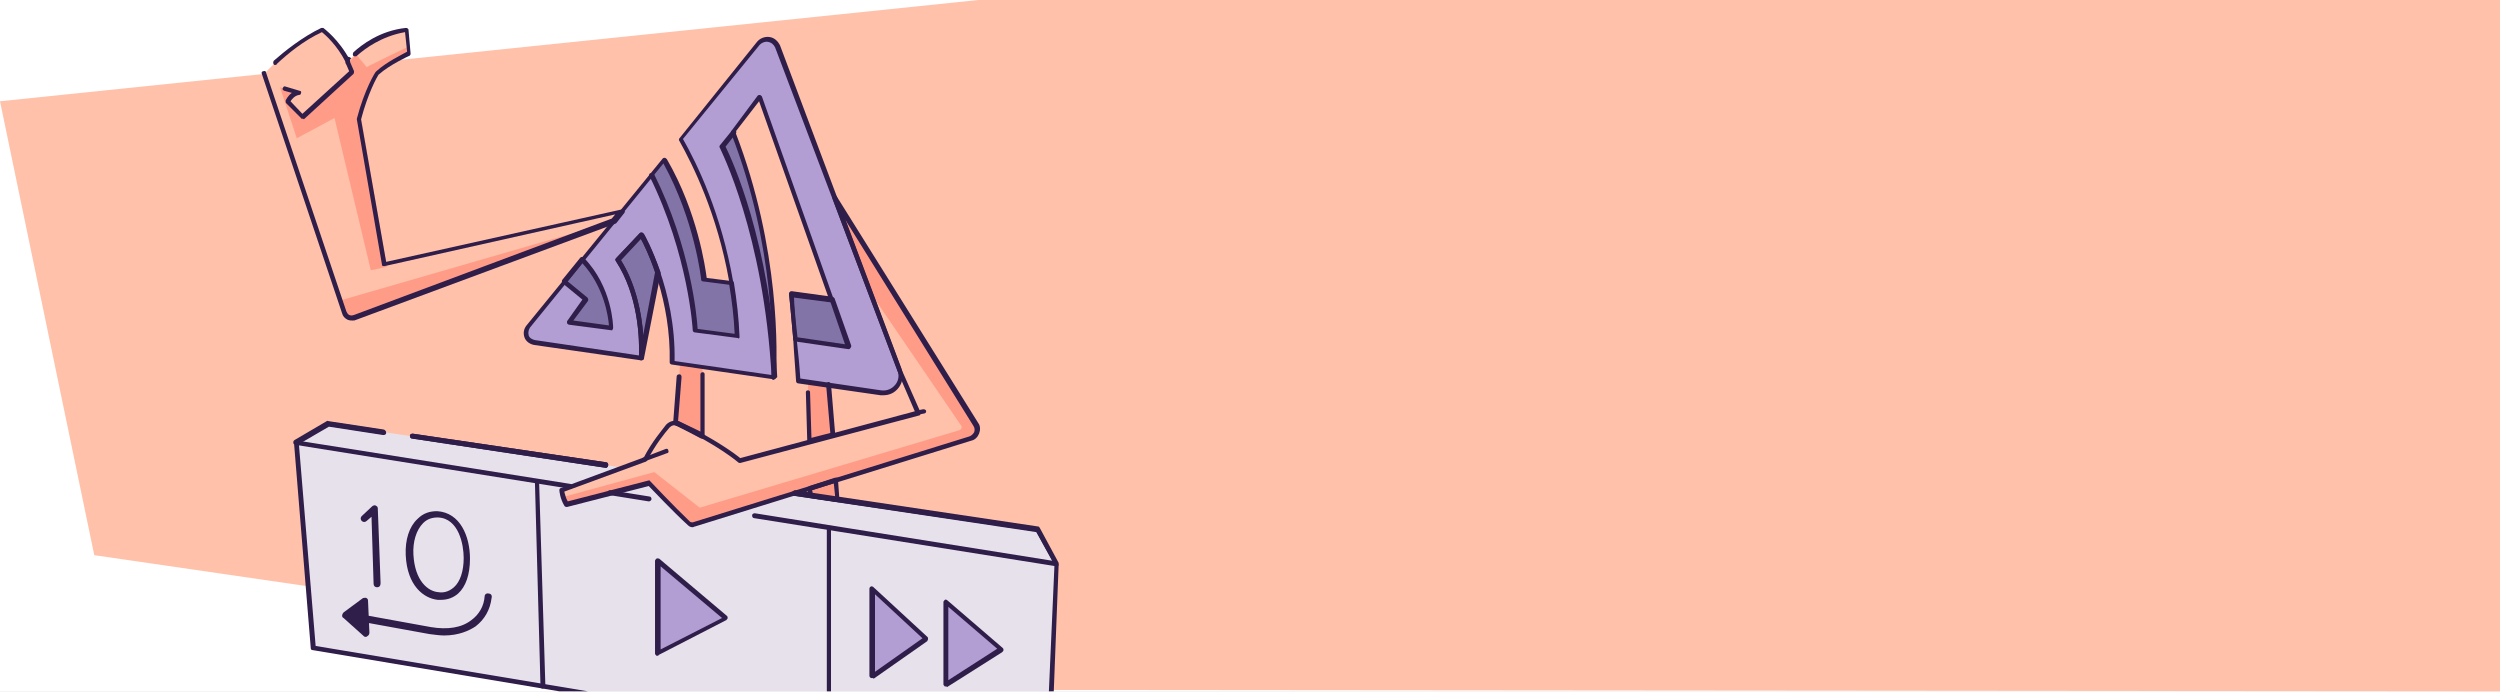
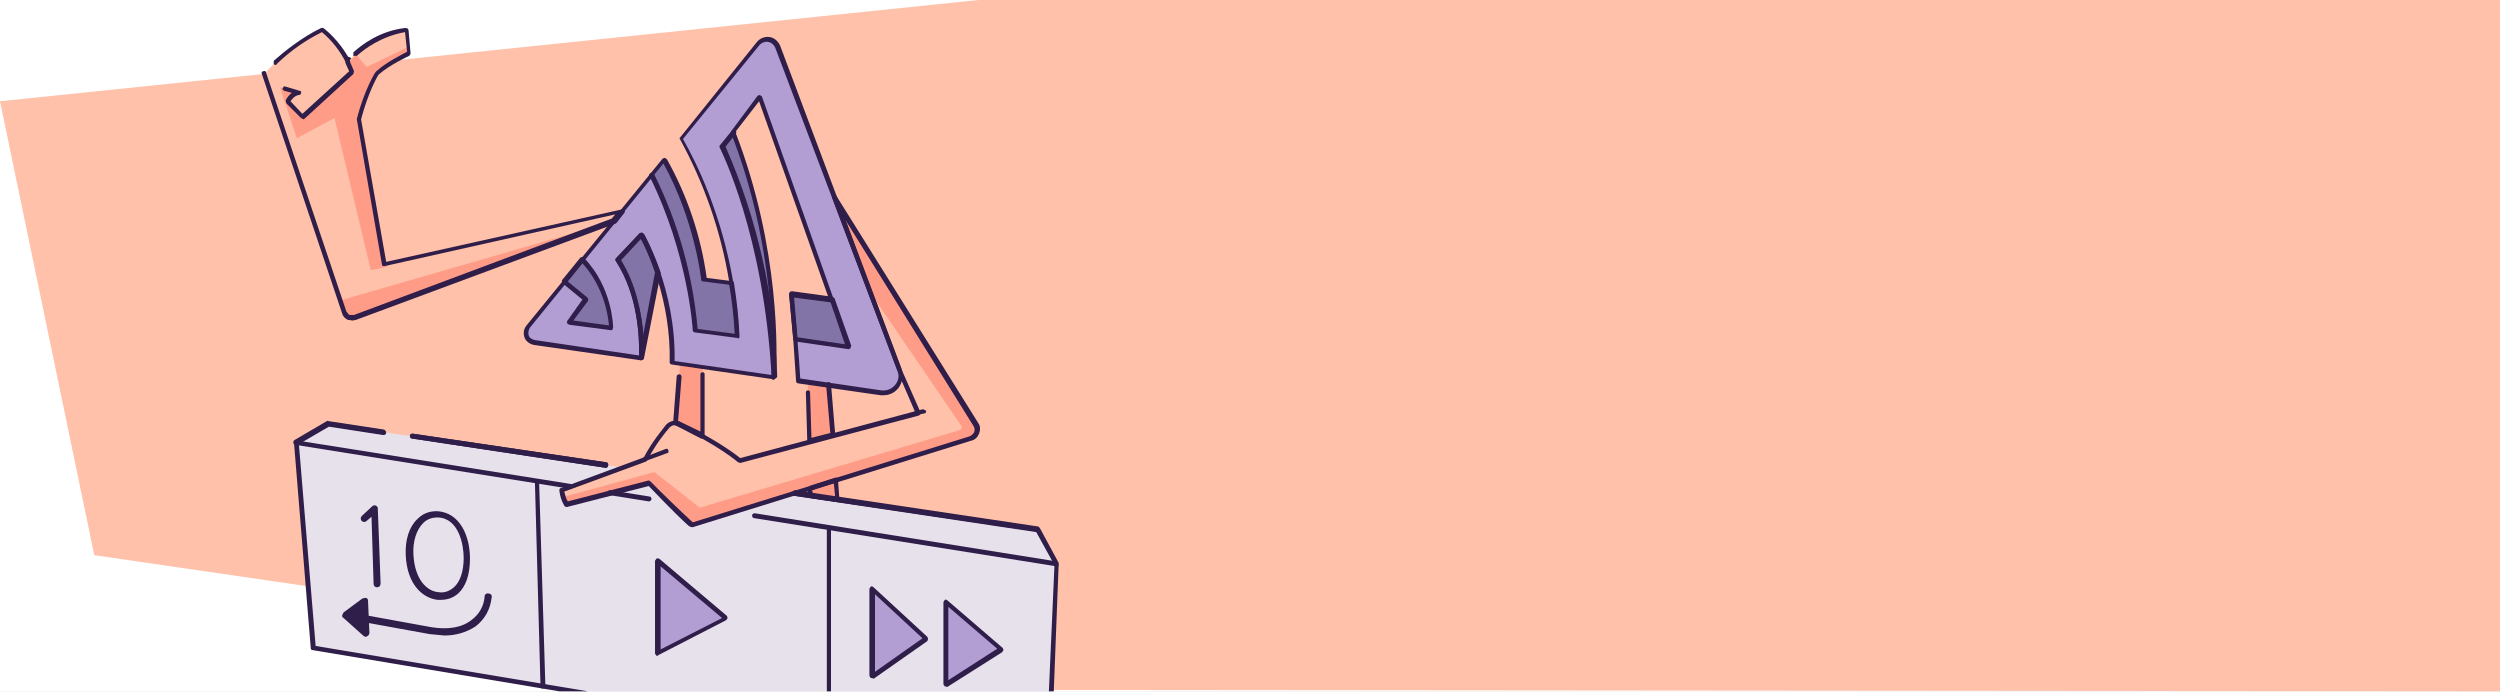
- <svg xmlns="http://www.w3.org/2000/svg" version="1.1" id="Layer_1" x="0px" y="0px" viewBox="0 0 358 99" style="enable-background:new 0 0 358 99;" xml:space="preserve">
-   <style type="text/css">
- 	.st0{fill:#FFFFFF;}
- 	.st1{fill:#FFC1A9;}
- 	.st2{fill:#E7E1EC;}
- 	.st3{fill:#FF9C88;}
- 	.st4{fill:#B39ED3;}
- 	.st5{fill:#8374A8;}
- 	.st6{fill:none;stroke:#2F1D4A;stroke-width:1.333;stroke-linecap:round;stroke-linejoin:round;}
- 	.st7{fill:#2F1D4A;}
- </style>
-   <rect class="st0" width="358" height="99" />
-   <path class="st1" d="M358,99V0H140.1L0,14.5l13.5,65L146,98.8L358,99z" />
-   <polygon class="st2" points="82.1,99 150.5,99 151.3,80.8 148.6,75.8 47,60.7 42.4,63.4 44.8,92.8 " />
-   <path class="st3" d="M100.6,68.7V52.5l-3.2-0.5l-1.2,16L100.6,68.7z" />
-   <path class="st3" d="M120,71.6l-1.3-16.4l-3-0.4l0.4,16.2L120,71.6z" />
-   <path class="st4" d="M126.1,56.3l-11.8-1.7c-0.1-1.9-0.3-3.9-0.4-5.9c-0.3-3.5-0.6-6.5-0.6-6.5l5.8,0.8l-10.3-29.1l-3.8,5.1  c6.5,16.6,6,31.8,5.8,35.1l-14.5-2.1c0.2-10.5-4.4-18.3-4.4-18.3l-3.4,3.6c3.3,5.1,3.4,11.6,3.3,14L76.6,49  c-1.1-0.2-1.6-1.4-0.9-2.3l5.2-6.3l2.6-3.2l9.9-12.1l1.8-2.2c4.9,8.5,5.7,17.1,5.7,17.1l3.9,0.5c-1.6-9.8-5.2-17-7.2-20.6l11.1-13.7  c0.8-0.9,2.3-0.7,2.7,0.4L128.8,53C129.4,54.7,128,56.5,126.1,56.3z" />
-   <path class="st5" d="M121.5,49.7l-7.4-1l-0.2,0c-0.3-3.5-0.6-6.5-0.6-6.5l5.8,0.8L121.5,49.7z" />
-   <path class="st5" d="M105.6,48.1l-6-0.8c0,0-0.5-10.7-6.2-22.3l1.8-2.2c4.9,8.5,5.7,17.1,5.7,17.1l3.9,0.5  C105.2,42.9,105.4,45.4,105.6,48.1z" />
-   <path class="st5" d="M81.6,46.2l2.3-3.3l-3.1-2.5l2.6-3.2c4,4.2,4.2,9.8,4.2,9.8L81.6,46.2z" />
-   <path class="st5" d="M94.2,39.1c-1.1-3.4-2.3-5.4-2.3-5.4l-3.4,3.6c3.3,5.1,3.4,11.6,3.4,14L94.2,39.1z" />
-   <path class="st6" d="M49.8,8.8c0.2,0.4,0.4,0.9,0.6,1.4l-7.1,6.5l-2.1-2.2c0,0,0.5-1.2,1.6-1.3l-2-0.6" />
-   <path class="st1" d="M89,30.3l-1.1,1.4l-37,13.8c-0.6,0.2-1.3-0.1-1.5-0.7L48.8,43L37.9,10.5c0,0,3.8-4.2,8.3-6.2  c0,0,2.1,1.5,3.7,4.5c0,0,0.4-0.5,1-1.1c1.3-1.2,3.8-3,7.4-3.4l0.2,2.3l0.1,1.1c0,0-2.8,1.2-4.5,2.8c0,0-1,1.6-2,4.4  c-0.2,0.6-0.4,1.4-0.6,2.1L55.1,38l5.1-1.1L89,30.3z" />
-   <path class="st1" d="M139,62.8L99.4,75.1c-0.3,0.1-0.5,0-0.7-0.2c-0.4-0.4-0.9-0.9-1.4-1.4c-2.1-2.1-4.3-4.4-4.3-4.4L81,72.2  c-0.2-0.3-0.3-0.7-0.4-1c-0.2-0.6-0.2-1.1-0.2-1.1l12-4.4c1.2-2.2,2.5-3.9,3.3-4.7c0.4-0.4,1-0.5,1.5-0.3c5.9,2.8,8.8,5.3,8.8,5.3  l25.5-6.8l-2.7-6.1l-2.9-7.7l0,0l-6.4-17l20.3,32.5C140.3,61.5,139.9,62.5,139,62.8z" />
-   <path class="st5" d="M110.8,54c-1.1-21.1-7.5-33-7.5-33l1.7-2.1C111.4,35.5,111,50.7,110.8,54z" />
-   <path class="st4" d="M124.9,84.3v12.5l7.7-5.4L124.9,84.3z" />
-   <path class="st4" d="M135.5,86.2V98l7.9-5L135.5,86.2z" />
-   <path class="st4" d="M94.2,93.5l9.7-5l-9.7-8.2V93.5z" />
-   <path class="st3" d="M139.8,60.8l-20.3-32.5l5,13.4l13.1,19.2c0.2,0.2,0.1,0.6-0.2,0.7l-37.2,11.1l-6.5-5.1l-13.2,3.6  c0.1,0.3,0.2,0.7,0.4,1l11.9-3.1l4.3,4.4c0.5,0.5,1,0.9,1.4,1.4c0.2,0.2,0.5,0.2,0.7,0.2L139,62.8C139.9,62.5,140.3,61.5,139.8,60.8  z" />
-   <path class="st3" d="M50.4,10.2L50.4,10.2l-0.6-1.4C50,9.3,50.2,9.7,50.4,10.2z" />
-   <path class="st3" d="M52.1,15c0.7-2.4,2-4.4,2-4.4c2-1.8,4.5-2.8,4.5-2.8l-0.1-1.1c-0.8,0.3-6,2.9-6,2.9l-1.5-1.8l-1,1.1l0.6,1.4  l0,0.2l0-0.1l-7,6.4l-2.1-2.2c0,0,0.5-1.2,1.6-1.3l-3-0.8l2.4,7.3l5.4-2.9l5.2,21.8l2.3-0.5l-3.6-20.8C51.6,16.3,51.9,15.6,52.1,15z  " />
-   <path class="st3" d="M87.9,31.7l-37,13.8c-0.6,0.2-1.3-0.1-1.5-0.7L48.8,43L87.9,31.7z" />
-   <path class="st5" d="M107.2,138.7l-0.5,0.8C106.8,139.3,107,139,107.2,138.7z" />
-   <path class="st7" d="M121.5,50C121.5,50,121.4,50,121.5,50l-7.6-1.1c-0.2,0-0.3-0.1-0.3-0.3c-0.3-3.5-0.6-6.5-0.6-6.5  c0-0.1,0-0.2,0.1-0.3c0.1-0.1,0.2-0.1,0.3-0.1l5.8,0.8c0.1,0,0.2,0.1,0.3,0.2l2.4,6.8c0,0.1,0,0.2-0.1,0.3  C121.7,50,121.6,50,121.5,50z M114.2,48.3l6.8,1l-2.1-6.1l-5.2-0.7C113.7,43.4,113.9,45.7,114.2,48.3z" />
-   <path class="st7" d="M105.6,48.4C105.6,48.4,105.5,48.4,105.6,48.4l-6.1-0.8c-0.2,0-0.3-0.2-0.3-0.3c0-0.1-0.6-10.8-6.2-22.1  c-0.1-0.2,0-0.4,0.2-0.4c0.2-0.1,0.4,0,0.5,0.2c5.2,10.5,6.1,20.3,6.2,22.1l5.3,0.7c-0.1-2.4-0.4-4.8-0.8-7.2c0-0.2,0.1-0.4,0.3-0.4  c0.2,0,0.4,0.1,0.4,0.3c0.4,2.5,0.7,5.1,0.8,7.7c0,0.1,0,0.2-0.1,0.3C105.7,48.4,105.7,48.4,105.6,48.4z" />
-   <path class="st7" d="M126.5,56.6c-0.1,0-0.3,0-0.4,0l-11.8-1.7c-0.2,0-0.3-0.2-0.3-0.3c-0.1-1.8-0.3-3.9-0.4-5.9  c-0.3-3.5-0.6-6.5-0.6-6.5c0-0.1,0-0.2,0.1-0.3c0.1-0.1,0.2-0.1,0.3-0.1l5.2,0.7l-9.9-28l-3.4,4.4c6.5,16.8,6,32.2,5.8,35.1  c0,0.1-0.1,0.2-0.1,0.2c-0.1,0.1-0.2,0.1-0.3,0.1l-14.5-2.1c-0.2,0-0.3-0.2-0.3-0.3c0.2-8.9-3.2-16-4.1-17.7l-2.9,3.1  c3.2,5.1,3.4,11.5,3.3,14c0,0.1,0,0.2-0.1,0.2c-0.1,0.1-0.2,0.1-0.3,0.1l-15.3-2.2c-0.6-0.1-1.2-0.5-1.4-1.1  c-0.2-0.6-0.1-1.2,0.3-1.7l19.5-23.9c0.1-0.1,0.2-0.1,0.3-0.1c0.1,0,0.2,0.1,0.3,0.2c4.4,7.6,5.5,15.5,5.7,17l3.2,0.4  c-1.7-9.6-5.2-16.6-7.1-20c-0.1-0.1-0.1-0.3,0-0.4L108.4,6c0.4-0.5,1.1-0.8,1.8-0.7c0.7,0.1,1.2,0.6,1.5,1.2l17.4,46.3  c0.3,0.9,0.2,1.9-0.4,2.7C128.1,56.3,127.3,56.6,126.5,56.6z M114.6,54.2l11.6,1.7c0.8,0.1,1.5-0.2,2-0.8c0.5-0.6,0.6-1.4,0.3-2.1  L111,6.8c-0.2-0.4-0.5-0.7-1-0.8c-0.4-0.1-0.9,0.1-1.2,0.4l-11,13.5c2,3.5,5.5,10.7,7.2,20.5c0,0.1,0,0.2-0.1,0.3  c-0.1,0.1-0.2,0.1-0.3,0.1l-3.9-0.5c-0.2,0-0.3-0.1-0.3-0.3c0-0.1-0.9-8.4-5.4-16.6L75.9,46.9c-0.2,0.3-0.3,0.7-0.2,1.1  c0.1,0.4,0.5,0.6,0.9,0.7l14.9,2.2c0.1-2.7-0.2-8.7-3.3-13.5c-0.1-0.1-0.1-0.3,0-0.4l3.4-3.6c0.1-0.1,0.2-0.1,0.3-0.1  c0.1,0,0.2,0.1,0.3,0.2c0,0.1,4.6,7.9,4.4,18.2l13.9,2c0.2-3.6,0.5-18.5-5.8-34.6c0-0.1,0-0.2,0-0.3l3.8-5.1  c0.1-0.1,0.2-0.1,0.3-0.1c0.1,0,0.2,0.1,0.3,0.2l10.3,29.1c0,0.1,0,0.2-0.1,0.3c-0.1,0.1-0.2,0.1-0.3,0.1l-5.4-0.7  c0.1,0.9,0.3,3.4,0.5,6.1C114.3,50.5,114.5,52.5,114.6,54.2z" />
-   <path class="st7" d="M87.6,47.3C87.6,47.3,87.6,47.3,87.6,47.3l-6.1-0.8c-0.1,0-0.2-0.1-0.3-0.2c0-0.1,0-0.2,0-0.3l2.2-3.1l-2.8-2.3  c-0.1-0.1-0.2-0.3-0.1-0.5l2.6-3.2c0.1-0.1,0.2-0.1,0.2-0.1c0.1,0,0.2,0,0.3,0.1c4.1,4.2,4.2,9.8,4.2,10c0,0.1,0,0.2-0.1,0.3  C87.7,47.3,87.7,47.3,87.6,47.3z M82.1,45.9l5.1,0.7c-0.1-1.3-0.7-5.5-3.8-8.9l-2.1,2.6l2.8,2.3c0.1,0.1,0.2,0.3,0.1,0.5L82.1,45.9z  " />
-   <path class="st7" d="M91.8,51.6C91.8,51.6,91.8,51.6,91.8,51.6c-0.2,0-0.3-0.2-0.3-0.3c0.1-2.5,0-8.9-3.3-13.9  c-0.1-0.1-0.1-0.3,0-0.4l3.4-3.6c0.1-0.1,0.2-0.1,0.3-0.1c0.1,0,0.2,0.1,0.3,0.2c0.1,0.1,1.2,2.1,2.4,5.5c0,0.1,0,0.1,0,0.2  l-2.4,12.2C92.1,51.5,92,51.6,91.8,51.6z M88.9,37.2c2.2,3.5,3,7.7,3.2,10.8l1.7-9c-0.8-2.4-1.7-4.2-2.1-4.9L88.9,37.2z" />
-   <path class="st7" d="M43.3,17c-0.1,0-0.2,0-0.2-0.1L41,14.8c-0.1-0.1-0.1-0.2-0.1-0.4c0,0,0.3-0.7,0.9-1.1l-1.1-0.3  c-0.2-0.1-0.3-0.2-0.2-0.4c0.1-0.2,0.2-0.3,0.4-0.2l2,0.6c0.2,0,0.3,0.2,0.2,0.3c0,0.2-0.1,0.3-0.3,0.3c-0.6,0.1-1,0.6-1.2,0.9  l1.7,1.8l6.7-6.1c-0.2-0.4-0.3-0.8-0.5-1.1c-0.1-0.2,0-0.4,0.1-0.4c0.2-0.1,0.4,0,0.5,0.1c0.2,0.5,0.4,0.9,0.6,1.4  c0,0.1,0,0.3-0.1,0.4l-7.1,6.5C43.5,17,43.4,17,43.3,17z" />
-   <path class="st7" d="M50.5,45.9c-0.2,0-0.4,0-0.7-0.1c-0.4-0.2-0.7-0.5-0.8-0.9L37.5,10.6c-0.1-0.2,0-0.4,0.2-0.4  c0.2-0.1,0.4,0,0.4,0.2l11.5,34.2c0.1,0.2,0.2,0.4,0.4,0.5c0.2,0.1,0.4,0.1,0.7,0l36.9-13.8l0.5-0.6l-33,7.4c-0.1,0-0.2,0-0.3,0  c-0.1-0.1-0.1-0.1-0.1-0.2l-3.6-20.8c0,0,0-0.1,0-0.1c1.1-4.2,2.6-6.6,2.7-6.7c0,0,0,0,0.1-0.1c1.4-1.3,3.7-2.4,4.4-2.8l-0.3-2.8  C54.6,5.2,52.2,7,51.1,8c-0.1,0.1-0.4,0.1-0.5,0c-0.1-0.1-0.1-0.3,0-0.5c1.2-1.1,3.8-3.1,7.5-3.5c0.1,0,0.2,0,0.3,0.1  c0.1,0.1,0.1,0.1,0.1,0.2l0.3,3.4c0,0.1-0.1,0.3-0.2,0.3c0,0-2.7,1.2-4.4,2.7c-0.2,0.3-1.5,2.6-2.5,6.4l3.6,20.4L89,30  c0.1,0,0.3,0,0.4,0.1c0.1,0.1,0.1,0.3,0,0.4l-1.1,1.4c0,0-0.1,0.1-0.1,0.1L51,45.8C50.8,45.9,50.7,45.9,50.5,45.9z" />
-   <path class="st7" d="M39.4,9.3c-0.1,0-0.2,0-0.2-0.1c-0.1-0.1-0.1-0.3,0-0.5C40.8,7.3,43.3,5.3,46,4c0.1,0,0.2,0,0.3,0  c0.1,0.1,2.2,1.6,3.8,4.6c0.1,0.2,0,0.4-0.1,0.4c-0.2,0.1-0.4,0-0.5-0.1c-1.2-2.4-2.9-3.9-3.4-4.3c-2.6,1.2-4.9,3.1-6.4,4.5  C39.6,9.3,39.5,9.3,39.4,9.3z" />
-   <path class="st7" d="M86.8,67C86.7,67,86.7,67,86.8,67L59,62.8c-0.2,0-0.3-0.2-0.3-0.4c0-0.2,0.2-0.3,0.4-0.3l27.7,4.1  c0.2,0,0.3,0.2,0.3,0.4C87.1,66.8,86.9,67,86.8,67z" />
-   <path class="st7" d="M86.8,67C86.7,67,86.7,67,86.8,67L59,62.8c-0.2,0-0.3-0.2-0.3-0.4c0-0.2,0.2-0.3,0.4-0.3l27.7,4.1  c0.2,0,0.3,0.2,0.3,0.4C87.1,66.8,86.9,67,86.8,67z" />
-   <path class="st7" d="M81.7,70C81.7,70,81.7,70,81.7,70l-39.4-6.3c-0.1,0-0.3-0.1-0.3-0.3c0-0.1,0-0.3,0.2-0.4l4.6-2.7  c0.1,0,0.1-0.1,0.2,0l7.9,1.2c0.2,0,0.3,0.2,0.3,0.4c0,0.2-0.2,0.3-0.4,0.3l-7.8-1.2l-3.7,2.2l38.4,6.1c0.2,0,0.3,0.2,0.3,0.4  C82,69.9,81.9,70,81.7,70z" />
-   <path class="st7" d="M77.7,98.6c-0.2,0-0.3-0.1-0.3-0.3L76.6,69c0-0.2,0.1-0.3,0.3-0.3c0.2,0,0.3,0.1,0.3,0.3l0.9,29.3  C78.1,98.4,77.9,98.6,77.7,98.6L77.7,98.6z" />
-   <path class="st7" d="M124.9,97.1c-0.1,0-0.1,0-0.2,0c-0.1-0.1-0.2-0.2-0.2-0.3V84.3c0-0.1,0.1-0.3,0.2-0.3c0.1-0.1,0.3,0,0.4,0.1  l7.7,7.1c0.1,0.1,0.1,0.2,0.1,0.3c0,0.1-0.1,0.2-0.1,0.3l-7.7,5.4C125.1,97.1,125,97.1,124.9,97.1z M125.3,85.1v11.1l6.8-4.8  L125.3,85.1z" />
-   <path class="st7" d="M135.5,98.3c-0.1,0-0.1,0-0.2,0c-0.1-0.1-0.2-0.2-0.2-0.3V86.2c0-0.1,0.1-0.2,0.2-0.3c0.1-0.1,0.3,0,0.4,0.1  l7.9,6.8c0.1,0.1,0.1,0.2,0.1,0.3c0,0.1-0.1,0.2-0.2,0.3l-7.9,5C135.6,98.3,135.5,98.3,135.5,98.3z M135.8,86.9v10.5l7-4.5  L135.8,86.9z" />
-   <path class="st7" d="M94.2,93.9c-0.1,0-0.1,0-0.2,0c-0.1-0.1-0.2-0.2-0.2-0.3V80.3c0-0.1,0.1-0.2,0.2-0.3c0.1-0.1,0.3,0,0.4,0  l9.7,8.2c0.1,0.1,0.1,0.2,0.1,0.3c0,0.1-0.1,0.2-0.2,0.3l-9.7,5C94.3,93.9,94.3,93.9,94.2,93.9z M94.6,81.1V93l8.8-4.5L94.6,81.1z" />
-   <path class="st7" d="M54,84.1c-0.3,0-0.5-0.2-0.5-0.5L53.2,74l-0.7,0.6c-0.2,0.2-0.5,0.2-0.7,0c-0.2-0.2-0.2-0.5,0-0.7l1.5-1.4  c0.1-0.1,0.4-0.2,0.5-0.1c0.2,0.1,0.3,0.2,0.3,0.4l0.4,10.7C54.5,83.9,54.3,84.1,54,84.1L54,84.1z" />
-   <path class="st7" d="M63.1,85.9c-0.1,0-0.3,0-0.4,0c-2-0.2-4.4-2-4.6-6.4c-0.1-2.2,0.5-4.1,1.7-5.2c0.8-0.8,1.7-1.1,2.8-1.1  c3.3,0.2,4.7,3.6,4.7,6.8c0,2.3-0.6,4-1.7,5C64.9,85.6,64.1,85.9,63.1,85.9z M59.2,79.4c0.2,3.8,2.1,5.3,3.6,5.4  c0.6,0.1,1.4,0,2.2-0.7c0.9-0.8,1.4-2.3,1.4-4.2c0-1.9-0.7-5.7-3.7-5.8c-0.8,0-1.5,0.2-2.1,0.8C59.6,75.9,59.1,77.6,59.2,79.4z" />
-   <path class="st7" d="M63.6,91c-0.6,0-1.3-0.1-2.1-0.2c-3.8-0.7-12.1-2.2-12.1-2.2l0.2-1c0,0,8.3,1.5,12.1,2.2c2.4,0.4,4.4,0.1,5.8-1  c1.1-0.8,1.8-2,1.9-3.4c0-0.3,0.3-0.5,0.6-0.4c0.3,0,0.5,0.3,0.4,0.6c-0.2,1.7-1,3.1-2.3,4.1C67.2,90.3,65.7,91,63.6,91z" />
-   <path class="st7" d="M52.4,90.7l-2.9-2.6l2.7-2L52.4,90.7z" />
-   <path class="st7" d="M52.4,91.2c-0.1,0-0.2,0-0.3-0.1l-2.9-2.6C49,88.4,49,88.3,49,88.1c0-0.1,0.1-0.3,0.2-0.4l2.7-2  c0.1-0.1,0.4-0.1,0.5-0.1c0.2,0.1,0.3,0.2,0.3,0.4l0.2,4.6c0,0.2-0.1,0.4-0.3,0.5C52.5,91.2,52.4,91.2,52.4,91.2z M50.3,88.2  l1.5,1.4l-0.1-2.4L50.3,88.2z" />
-   <path class="st7" d="M99.2,75.5c-0.3,0-0.5-0.1-0.7-0.3c-2.1-1.9-5-5-5.6-5.6l-11.7,3c-0.1,0-0.3,0-0.4-0.2c-0.6-1-0.7-2.1-0.7-2.2  c0-0.2,0.1-0.3,0.2-0.3l11.9-4.4c1.2-2.3,2.6-3.9,3.2-4.7c0.5-0.5,1.2-0.7,1.9-0.4c5.2,2.5,8.1,4.7,8.7,5.2l25-6.7l-2.5-5.8  l-9.3-24.7c-0.1-0.2,0-0.3,0.2-0.4c0.2-0.1,0.3,0,0.4,0.1l20.3,32.5c0.3,0.4,0.3,1,0.1,1.5c-0.2,0.5-0.6,0.9-1.1,1L99.5,75.4  C99.4,75.4,99.3,75.5,99.2,75.5z M92.9,68.8c0.1,0,0.2,0,0.2,0.1c0,0,3.4,3.6,5.7,5.8c0.1,0.1,0.3,0.1,0.4,0.1l39.6-12.3  c0.3-0.1,0.5-0.3,0.7-0.6c0.1-0.3,0.1-0.6-0.1-0.9L121,31.4l8.1,21.5l2.7,6.1c0,0.1,0,0.2,0,0.3c0,0.1-0.1,0.2-0.2,0.2L106,66.3  c-0.1,0-0.2,0-0.3-0.1c0,0-2.9-2.5-8.7-5.2c-0.4-0.2-0.8-0.1-1.1,0.2c-0.7,0.8-2,2.4-3.2,4.7c0,0.1-0.1,0.1-0.2,0.2l-11.7,4.3  c0.1,0.3,0.2,0.9,0.5,1.4L92.9,68.8C92.9,68.8,92.9,68.8,92.9,68.8z" />
-   <path class="st7" d="M92.3,66.1c-0.1,0-0.3-0.1-0.3-0.2c-0.1-0.2,0-0.4,0.2-0.4l3.1-1.2c0.2-0.1,0.4,0,0.4,0.2  c0.1,0.2,0,0.4-0.2,0.4L92.5,66C92.4,66.1,92.4,66.1,92.3,66.1z" />
-   <path class="st7" d="M131.4,59.4c-0.1,0-0.3-0.1-0.3-0.2c-0.1-0.2,0.1-0.4,0.2-0.4l0.9-0.2c0.2,0,0.4,0.1,0.4,0.2  c0.1,0.2-0.1,0.4-0.2,0.4L131.4,59.4C131.5,59.4,131.5,59.4,131.4,59.4z" />
-   <path class="st7" d="M110.8,54.4c-0.2,0-0.3-0.1-0.3-0.3c-1.1-20.7-7.4-32.8-7.4-32.9c-0.1-0.1-0.1-0.3,0-0.4l1.7-2.1  c0.1-0.1,0.3-0.2,0.5-0.1c0.1,0.1,0.2,0.3,0.1,0.5l-1.5,1.9c0.8,1.6,6.4,13.5,7.4,33C111.1,54.2,111,54.3,110.8,54.4  C110.8,54.4,110.8,54.4,110.8,54.4z" />
-   <path class="st7" d="M100.6,62.8c-0.1,0-0.1,0-0.2,0c-1.1-0.6-2.3-1.2-3.5-1.8c-0.1,0-0.1,0-0.2-0.1c-0.2,0-0.3-0.2-0.3-0.4l0.5-6.6  c0-0.2,0.2-0.3,0.4-0.3c0.2,0,0.3,0.2,0.3,0.4l-0.5,6.3c0,0,0.1,0,0.1,0c1,0.5,2.1,1,3.1,1.5v-8.2c0-0.2,0.2-0.3,0.3-0.3  c0.2,0,0.3,0.1,0.3,0.3v8.7c0,0.1-0.1,0.2-0.2,0.3C100.7,62.8,100.7,62.8,100.6,62.8z" />
-   <path class="st7" d="M120,71.9C120,71.9,120,71.9,120,71.9l-4-0.6c-0.2,0-0.3-0.2-0.3-0.3l0-1.1c0-0.1,0.1-0.3,0.2-0.3l3.7-1.2  c0.1,0,0.2,0,0.3,0s0.1,0.1,0.1,0.3l0.2,2.8c0,0.1,0,0.2-0.1,0.3C120.2,71.9,120.1,71.9,120,71.9z M116.4,70.7l3.2,0.5l-0.2-2  l-3.1,1L116.4,70.7z" />
-   <path class="st7" d="M115.9,63.6c-0.1,0-0.1,0-0.2-0.1c-0.1-0.1-0.1-0.2-0.1-0.3l-0.2-7c0-0.2,0.1-0.3,0.3-0.3  c0.2,0,0.3,0.1,0.3,0.3l0.2,6.5l2.7-0.7l-0.6-6.9c0-0.2,0.1-0.3,0.3-0.4c0.2,0,0.3,0.1,0.4,0.3l0.6,7.2c0,0.2-0.1,0.3-0.2,0.3  L115.9,63.6C116,63.6,116,63.6,115.9,63.6z" />
-   <path class="st7" d="M92.9,71.8C92.9,71.8,92.9,71.8,92.9,71.8l-5.6-0.9c-0.2,0-0.3-0.2-0.3-0.4c0-0.2,0.2-0.3,0.4-0.3l5.6,0.9  c0.2,0,0.3,0.2,0.3,0.4C93.2,71.7,93.1,71.8,92.9,71.8z" />
-   <path class="st7" d="M151.3,81.1C151.3,81.1,151.3,81.1,151.3,81.1L108,74.2c-0.2,0-0.3-0.2-0.3-0.4c0-0.2,0.2-0.3,0.4-0.3l42.6,6.8  l-2.3-4.2L113.7,71c-0.2,0-0.3-0.2-0.3-0.4c0-0.2,0.2-0.3,0.4-0.3l34.8,5.2c0.1,0,0.2,0.1,0.2,0.2l2.7,5c0.1,0.1,0.1,0.2,0,0.4  C151.5,81.1,151.4,81.1,151.3,81.1z" />
-   <g>
-     <path class="st7" d="M113.7,71l34.7,5.2l2.6,4.7L150.2,99h0.7l0.7-18.2c0-0.1,0-0.1,0-0.2l-2.7-5c-0.1-0.1-0.1-0.2-0.2-0.2   l-34.8-5.2c-0.2,0-0.4,0.1-0.4,0.3C113.4,70.8,113.5,70.9,113.7,71z" />
-     <path class="st7" d="M44.8,93.1L80.1,99h4.1l-39-6.5l-2.4-28.9l4.3-2.5l7.8,1.2c0.2,0,0.4-0.1,0.4-0.3s-0.1-0.4-0.3-0.4l-7.9-1.2   c-0.1,0-0.2,0-0.2,0l-4.6,2.7c-0.1,0.1-0.2,0.2-0.2,0.3l2.4,29.4C44.5,93,44.6,93.1,44.8,93.1z" />
-   </g>
-   <path class="st7" d="M119,99V75.6c0-0.2-0.2-0.3-0.3-0.3c-0.2,0-0.3,0.1-0.3,0.3V99H119z" />
+ <svg xmlns="http://www.w3.org/2000/svg" version="1.1" id="Layer_1" x="0" y="0" viewBox="0 0 358 99" style="enable-background:new 0 0 358 99" xml:space="preserve">
+   <style>.st1{fill:#ffc1a9}.st3{fill:#ff9c88}.st4{fill:#b39ed3}.st5{fill:#8374a8}.st7{fill:#2f1d4a}</style>
+   <path style="fill:#fff" d="M0 0h358v99H0z" />
+   <path class="st1" d="M358 99V0H140.1L0 14.5l13.5 65L146 98.8l212 .2z" />
+   <path style="fill:#e7e1ec" d="M82.1 99h68.4l.8-18.2-2.7-5L47 60.7l-4.6 2.7 2.4 29.4z" />
+   <path class="st3" d="M100.6 68.7V52.5l-3.2-.5-1.2 16 4.4.7zM120 71.6l-1.3-16.4-3-.4.4 16.2 3.9.6z" />
+   <path class="st4" d="m126.1 56.3-11.8-1.7-.4-5.9-.6-6.5 5.8.8-10.3-29.1L105 19c6.5 16.6 6 31.8 5.8 35.1L96.3 52c.2-10.5-4.4-18.3-4.4-18.3l-3.4 3.6c3.3 5.1 3.4 11.6 3.3 14L76.6 49c-1.1-.2-1.6-1.4-.9-2.3l5.2-6.3 2.6-3.2 9.9-12.1 1.8-2.2a47 47 0 0 1 5.7 17.1l3.9.5c-1.6-9.8-5.2-17-7.2-20.6l11.1-13.7c.8-.9 2.3-.7 2.7.4L128.8 53c.6 1.7-.8 3.5-2.7 3.3z" />
+   <path class="st5" d="m121.5 49.7-7.4-1h-.2l-.6-6.5 5.8.8 2.4 6.7zM105.6 48.1l-6-.8s-.5-10.7-6.2-22.3l1.8-2.2a47 47 0 0 1 5.7 17.1l3.9.5c.4 2.5.6 5 .8 7.7zM81.6 46.2l2.3-3.3-3.1-2.5 2.6-3.2c4 4.2 4.2 9.8 4.2 9.8l-6-.8zM94.2 39.1c-1.1-3.4-2.3-5.4-2.3-5.4l-3.4 3.6a26.6 26.6 0 0 1 3.4 14l2.3-12.2z" />
+   <path d="m49.8 8.8.6 1.4-7.1 6.5-2.1-2.2s.5-1.2 1.6-1.3l-2-.6" style="fill:none;stroke:#2f1d4a;stroke-width:1.333;stroke-linecap:round;stroke-linejoin:round" />
+   <path class="st1" d="m89 30.3-1.1 1.4-37 13.8c-.6.2-1.3-.1-1.5-.7l-.6-1.8-10.9-32.5s3.8-4.2 8.3-6.2c0 0 2.1 1.5 3.7 4.5l1-1.1a13 13 0 0 1 7.4-3.4l.2 2.3.1 1.1s-2.8 1.2-4.5 2.8c0 0-1 1.6-2 4.4l-.6 2.1 3.6 21 5.1-1.1L89 30.3zM139 62.8 99.4 75.1c-.3.1-.5 0-.7-.2l-1.4-1.4-4.3-4.4-12 3.1-.4-1-.2-1.1 12-4.4c1.2-2.2 2.5-3.9 3.3-4.7.4-.4 1-.5 1.5-.3 5.9 2.8 8.8 5.3 8.8 5.3l25.5-6.8-2.7-6.1-2.9-7.7-6.4-17 20.3 32.5c.5.6.1 1.6-.8 1.9z" />
+   <path class="st5" d="M110.8 54a84.4 84.4 0 0 0-7.5-33l1.7-2.1c6.4 16.6 6 31.8 5.8 35.1z" />
+   <path class="st4" d="M124.9 84.3v12.5l7.7-5.4-7.7-7.1zM135.5 86.2V98l7.9-5-7.9-6.8zM94.2 93.5l9.7-5-9.7-8.2v13.2z" />
+   <path class="st3" d="m139.8 60.8-20.3-32.5 5 13.4 13.1 19.2c.2.2.1.6-.2.7l-37.2 11.1-6.5-5.1-13.2 3.6.4 1 11.9-3.1 4.3 4.4 1.4 1.4c.2.2.5.2.7.2L139 62.8c.9-.3 1.3-1.3.8-2zM50.4 10.2l-.6-1.4.6 1.4zM52.1 15c.7-2.4 2-4.4 2-4.4 2-1.8 4.5-2.8 4.5-2.8l-.1-1.1-6 2.9L51 7.8l-1 1.1.6 1.4v.2-.1l-7 6.4-2.1-2.2s.5-1.2 1.6-1.3l-3-.8 2.4 7.3 5.4-2.9 5.2 21.8 2.3-.5-3.6-20.8c-.2-1.1.1-1.8.3-2.4zM87.9 31.7l-37 13.8c-.6.2-1.3-.1-1.5-.7l-.6-1.8 39.1-11.3z" />
+   <path class="st5" d="m107.2 138.7-.5.8.5-.8z" />
+   <path class="st7" d="M121.5 50s-.1 0 0 0l-7.6-1.1c-.2 0-.3-.1-.3-.3l-.6-6.5.1-.3.3-.1 5.8.8.3.2 2.4 6.8-.1.3c-.1.2-.2.2-.3.2zm-7.3-1.7 6.8 1-2.1-6.1-5.2-.7.5 5.8zM105.6 48.4s-.1 0 0 0l-6.1-.8c-.2 0-.3-.2-.3-.3 0-.1-.6-10.8-6.2-22.1-.1-.2 0-.4.2-.4.2-.1.4 0 .5.2a62.2 62.2 0 0 1 6.2 22.1l5.3.7c-.1-2.4-.4-4.8-.8-7.2 0-.2.1-.4.3-.4.2 0 .4.1.4.3.4 2.5.7 5.1.8 7.7l-.1.3-.2-.1z" />
+   <path class="st7" d="M126.5 56.6h-.4l-11.8-1.7c-.2 0-.3-.2-.3-.3l-.4-5.9-.6-6.5.1-.3.3-.1 5.2.7-9.9-28-3.4 4.4c6.5 16.8 6 32.2 5.8 35.1l-.1.2-.3.1-14.5-2.1c-.2 0-.3-.2-.3-.3.2-8.9-3.2-16-4.1-17.7l-2.9 3.1a26.1 26.1 0 0 1 3.3 14l-.1.2-.3.1-15.3-2.2c-.6-.1-1.2-.5-1.4-1.1-.2-.6-.1-1.2.3-1.7l19.5-23.9.3-.1.3.2a48.3 48.3 0 0 1 5.7 17l3.2.4a64 64 0 0 0-7.1-20.4L108.4 6a2 2 0 0 1 1.8-.7c.7.1 1.2.6 1.5 1.2l17.4 46.3a3 3 0 0 1-.4 2.7c-.6.8-1.4 1.1-2.2 1.1zm-11.9-2.4 11.6 1.7c.8.1 1.5-.2 2-.8a2 2 0 0 0 .3-2.1L111 6.8c-.2-.4-.5-.7-1-.8-.4-.1-.9.1-1.2.4l-11 13.5c2 3.5 5.5 10.7 7.2 20.5l-.1.3-.3.1-3.9-.5c-.2 0-.3-.1-.3-.3 0-.1-.9-8.4-5.4-16.6L75.9 46.9c-.2.3-.3.7-.2 1.1.1.4.5.6.9.7l14.9 2.2c.1-2.7-.2-8.7-3.3-13.5a.3.3 0 0 1 0-.4l3.4-3.6.3-.1.3.2c0 .1 4.6 7.9 4.4 18.2l13.9 2c.2-3.6.5-18.5-5.8-34.6v-.3l3.8-5.1.3-.1.3.2 10.3 29.1-.1.3-.3.1-5.4-.7a250.7 250.7 0 0 1 1 11.6z" />
+   <path class="st7" d="m87.6 47.3-6.1-.8-.3-.2V46l2.2-3.1-2.8-2.3c-.1-.1-.2-.3-.1-.5l2.6-3.2.2-.1.3.1c4.1 4.2 4.2 9.8 4.2 10l-.1.3-.1.1zm-5.5-1.4 5.1.7c-.1-1.3-.7-5.5-3.8-8.9l-2.1 2.6 2.8 2.3c.1.1.2.3.1.5l-2.1 2.8zM91.8 51.6c-.2 0-.3-.2-.3-.3.1-2.5 0-8.9-3.3-13.9a.3.3 0 0 1 0-.4l3.4-3.6.3-.1.3.2c.1.1 1.2 2.1 2.4 5.5v.2l-2.4 12.2-.4.2zm-2.9-14.4c2.2 3.5 3 7.7 3.2 10.8l1.7-9c-.8-2.4-1.7-4.2-2.1-4.9l-2.8 3.1zM43.3 17l-.2-.1-2.1-2.1-.1-.4s.3-.7.9-1.1l-1.1-.3c-.2-.1-.3-.2-.2-.4.1-.2.2-.3.4-.2l2 .6c.2 0 .3.2.2.3 0 .2-.1.3-.3.3-.6.1-1 .6-1.2.9l1.7 1.8 6.7-6.1-.5-1.1c-.1-.2 0-.4.1-.4.2-.1.4 0 .5.1l.6 1.4-.1.4-7.1 6.5-.2-.1z" />
+   <path class="st7" d="m50.5 45.9-.7-.1c-.4-.2-.7-.5-.8-.9L37.5 10.6c-.1-.2 0-.4.2-.4.2-.1.4 0 .4.2l11.5 34.2.4.5h.7l36.9-13.8.5-.6-33 7.4h-.3l-.1-.2-3.6-20.8V17c1.1-4.2 2.6-6.6 2.7-6.7l.1-.1c1.4-1.3 3.7-2.4 4.4-2.8L58 4.6c-3.4.6-5.8 2.4-6.9 3.4h-.5v-.5c1.2-1.1 3.8-3.1 7.5-3.5l.3.1.1.2.3 3.4-.2.3s-2.7 1.2-4.4 2.7c-.2.3-1.5 2.6-2.5 6.4l3.6 20.4L89 30l.4.1c.1.1.1.3 0 .4l-1.1 1.4-.1.1L51 45.8l-.5.1z" />
+   <path class="st7" d="m39.4 9.3-.2-.1v-.5C40.8 7.3 43.3 5.3 46 4h.3c.1.1 2.2 1.6 3.8 4.6.1.2 0 .4-.1.4-.2.1-.4 0-.5-.1a13.6 13.6 0 0 0-3.4-4.3 25.6 25.6 0 0 0-6.4 4.5c-.1.2-.2.2-.3.2zM86.8 67c-.1 0-.1 0 0 0L59 62.8c-.2 0-.3-.2-.3-.4s.2-.3.4-.3l27.7 4.1c.2 0 .3.2.3.4s-.2.4-.3.4z" />
+   <path class="st7" d="M86.8 67c-.1 0-.1 0 0 0L59 62.8c-.2 0-.3-.2-.3-.4s.2-.3.4-.3l27.7 4.1c.2 0 .3.2.3.4s-.2.4-.3.4z" />
+   <path class="st7" d="m81.7 70-39.4-6.3c-.1 0-.3-.1-.3-.3 0-.1 0-.3.2-.4l4.6-2.7c.1 0 .1-.1.2 0l7.9 1.2c.2 0 .3.2.3.4s-.2.3-.4.3L47 61l-3.7 2.2 38.4 6.1c.2 0 .3.2.3.4s-.1.3-.3.3z" />
+   <path class="st7" d="M77.7 98.6c-.2 0-.3-.1-.3-.3L76.6 69c0-.2.1-.3.3-.3.2 0 .3.1.3.3l.9 29.3c0 .1-.2.3-.4.3zM124.9 97.1h-.2l-.2-.3V84.3l.2-.3c.1-.1.3 0 .4.1l7.7 7.1.1.3-.1.3-7.7 5.4-.2-.1zm.4-12v11.1l6.8-4.8-6.8-6.3zM135.5 98.3h-.2l-.2-.3V86.2l.2-.3c.1-.1.3 0 .4.1l7.9 6.8.1.3-.2.3-7.9 5-.1-.1zm.3-11.4v10.5l7-4.5-7-6zM94.2 93.9H94l-.2-.3V80.3l.2-.3c.1-.1.3 0 .4 0l9.7 8.2.1.3-.2.3-9.7 5-.1.1zm.4-12.8V93l8.8-4.5-8.8-7.4zM54 84.1c-.3 0-.5-.2-.5-.5l-.3-9.6-.7.6c-.2.2-.5.2-.7 0a.5.5 0 0 1 0-.7l1.5-1.4c.1-.1.4-.2.5-.1.2.1.3.2.3.4l.4 10.7c0 .4-.2.6-.5.6zM63.1 85.9h-.4c-2-.2-4.4-2-4.6-6.4-.1-2.2.5-4.1 1.7-5.2.8-.8 1.7-1.1 2.8-1.1 3.3.2 4.7 3.6 4.7 6.8 0 2.3-.6 4-1.7 5-.7.6-1.5.9-2.5.9zm-3.9-6.5c.2 3.8 2.1 5.3 3.6 5.4.6.1 1.4 0 2.2-.7.9-.8 1.4-2.3 1.4-4.2 0-1.9-.7-5.7-3.7-5.8-.8 0-1.5.2-2.1.8-1 1-1.5 2.7-1.4 4.5z" />
+   <path class="st7" d="m63.6 91-2.1-.2-12.1-2.2.2-1 12.1 2.2c2.4.4 4.4.1 5.8-1 1.1-.8 1.8-2 1.9-3.4 0-.3.3-.5.6-.4.3 0 .5.3.4.6-.2 1.7-1 3.1-2.3 4.1a8 8 0 0 1-4.5 1.3z" />
+   <path class="st7" d="m52.4 90.7-2.9-2.6 2.7-2 .2 4.6z" />
+   <path class="st7" d="m52.4 91.2-.3-.1-2.9-2.6c-.2-.1-.2-.2-.2-.4l.2-.4 2.7-2 .5-.1c.2.1.3.2.3.4l.2 4.6c0 .2-.1.4-.3.5l-.2.1zm-2.1-3 1.5 1.4-.1-2.4-1.4 1zM99.2 75.5a1 1 0 0 1-.7-.3c-2.1-1.9-5-5-5.6-5.6l-11.7 3c-.1 0-.3 0-.4-.2-.6-1-.7-2.1-.7-2.2 0-.2.1-.3.2-.3l11.9-4.4c1.2-2.3 2.6-3.9 3.2-4.7.5-.5 1.2-.7 1.9-.4 5.2 2.5 8.1 4.7 8.7 5.2l25-6.7-2.5-5.8-9.3-24.7c-.1-.2 0-.3.2-.4.2-.1.3 0 .4.1l20.3 32.5c.3.4.3 1 .1 1.5-.2.5-.6.9-1.1 1L99.5 75.4l-.3.1zm-6.3-6.7.2.1a204.8 204.8 0 0 0 6.1 5.9l39.6-12.3c.3-.1.5-.3.7-.6a1 1 0 0 0-.1-.9L121 31.4l8.1 21.5 2.7 6.1v.3l-.2.2-25.6 6.8-.3-.1s-2.9-2.5-8.7-5.2c-.4-.2-.8-.1-1.1.2-.7.8-2 2.4-3.2 4.7l-.2.2-11.7 4.3c.1.3.2.9.5 1.4l11.6-3z" />
+   <path class="st7" d="m92.3 66.1-.3-.2c-.1-.2 0-.4.2-.4l3.1-1.2c.2-.1.4 0 .4.2.1.2 0 .4-.2.4l-3 1.1-.2.1zM131.4 59.4l-.3-.2c-.1-.2.1-.4.2-.4l.9-.2.4.2c.1.2-.1.4-.2.4l-1 .2c.1 0 .1 0 0 0zM110.8 54.4c-.2 0-.3-.1-.3-.3-1.1-20.7-7.4-32.8-7.4-32.9a.3.3 0 0 1 0-.4l1.7-2.1c.1-.1.3-.2.5-.1.1.1.2.3.1.5l-1.5 1.9a88 88 0 0 1 7.4 33l-.5.4zM100.6 62.8h-.2L96.9 61l-.2-.1c-.2 0-.3-.2-.3-.4l.5-6.6c0-.2.2-.3.4-.3s.3.2.3.4l-.5 6.3h.1l3.1 1.5v-8.2c0-.2.2-.3.3-.3.2 0 .3.1.3.3v8.7l-.2.3-.1.2zM120 71.9l-4-.6c-.2 0-.3-.2-.3-.3v-1.1l.2-.3 3.7-1.2h.3l.1.3.2 2.8-.1.3c.1.1 0 .1-.1.1zm-3.6-1.2 3.2.5-.2-2-3.1 1 .1.5zM115.9 63.6l-.2-.1-.1-.3-.2-7c0-.2.1-.3.3-.3.2 0 .3.1.3.3l.2 6.5 2.7-.7-.6-6.9c0-.2.1-.3.3-.4.2 0 .3.1.4.3l.6 7.2c0 .2-.1.3-.2.3l-3.5 1.1c.1 0 .1 0 0 0zM92.9 71.8l-5.6-.9c-.2 0-.3-.2-.3-.4s.2-.3.4-.3l5.6.9c.2 0 .3.2.3.4-.1.2-.2.3-.4.3z" />
+   <path class="st7" d="M151.3 81.1 108 74.2c-.2 0-.3-.2-.3-.4s.2-.3.4-.3l42.6 6.8-2.3-4.2-34.7-5.1c-.2 0-.3-.2-.3-.4s.2-.3.4-.3l34.8 5.2.2.2 2.7 5c.1.1.1.2 0 .4h-.2z" />
+   <path class="st7" d="m113.7 71 34.7 5.2 2.6 4.7-.8 18.1h.7l.7-18.2v-.2l-2.7-5-.2-.2-34.8-5.2c-.2 0-.4.1-.4.3-.1.3 0 .4.2.5zM44.8 93.1 80.1 99h4.1l-39-6.5-2.4-28.9 4.3-2.5 7.8 1.2c.2 0 .4-.1.4-.3s-.1-.4-.3-.4l-7.9-1.2h-.2l-4.6 2.7-.2.3 2.4 29.4c0 .2.1.3.3.3zM119 99V75.6c0-.2-.2-.3-.3-.3-.2 0-.3.1-.3.3V99h.6z" />
</svg>
